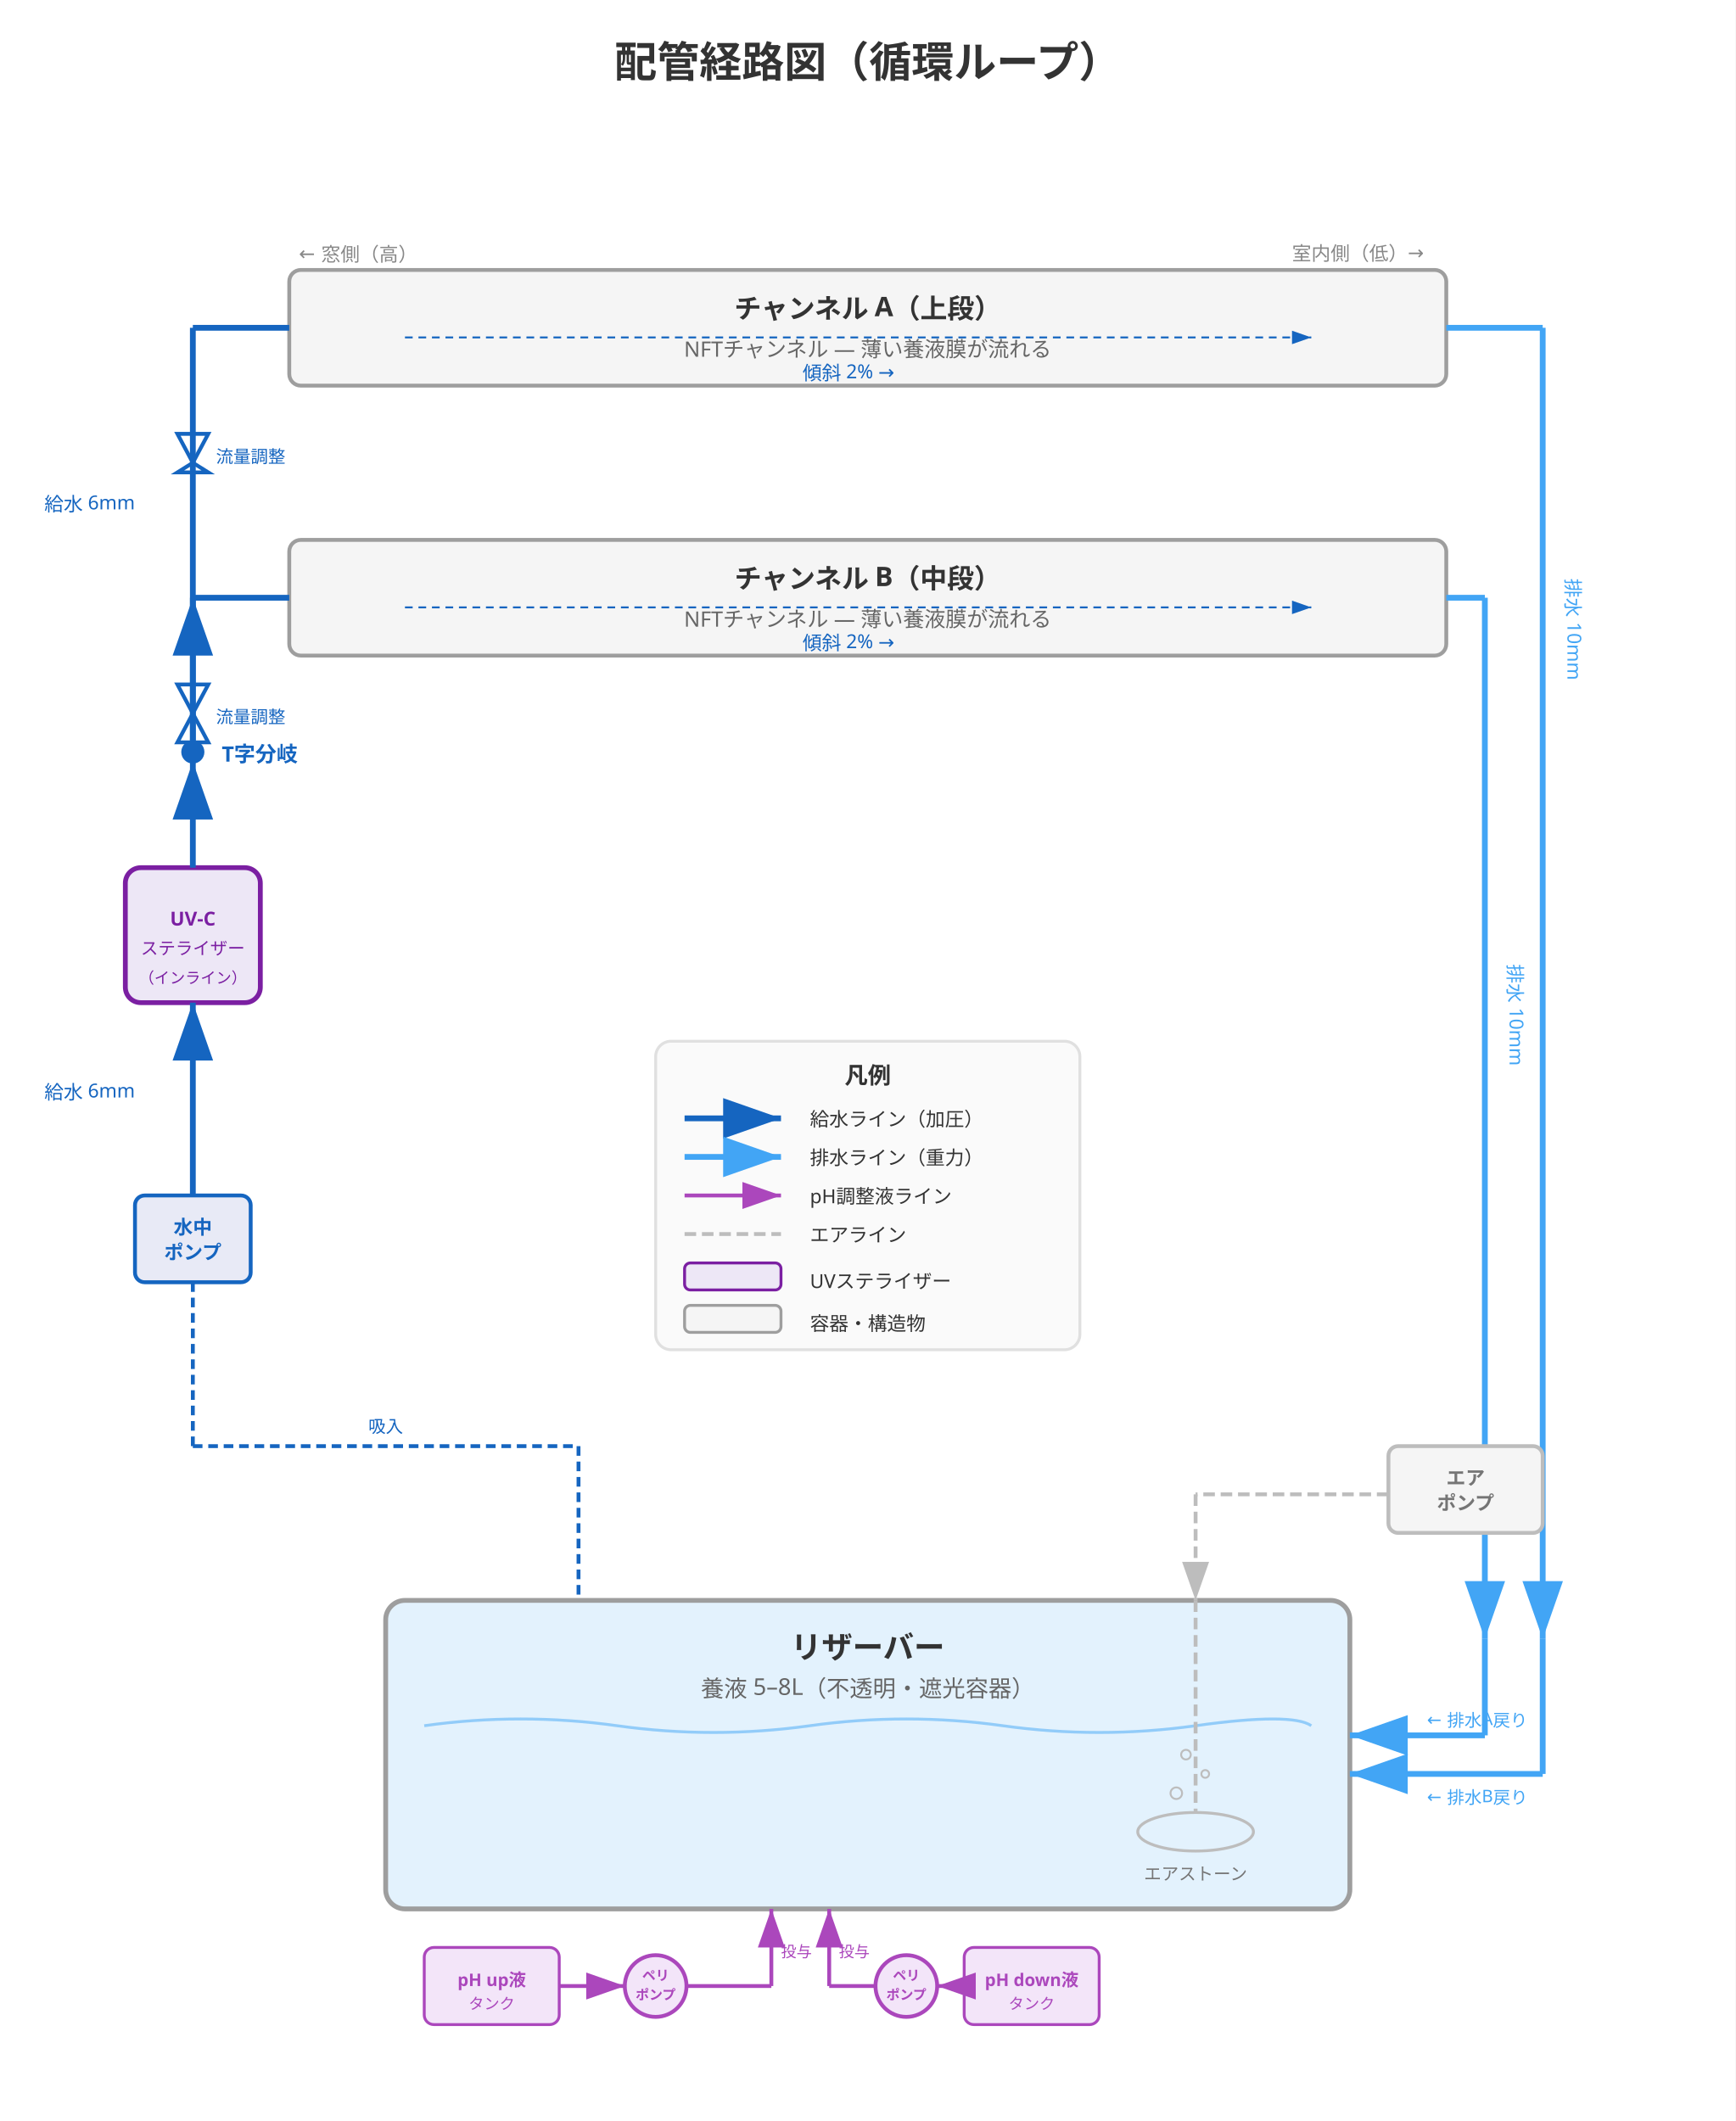
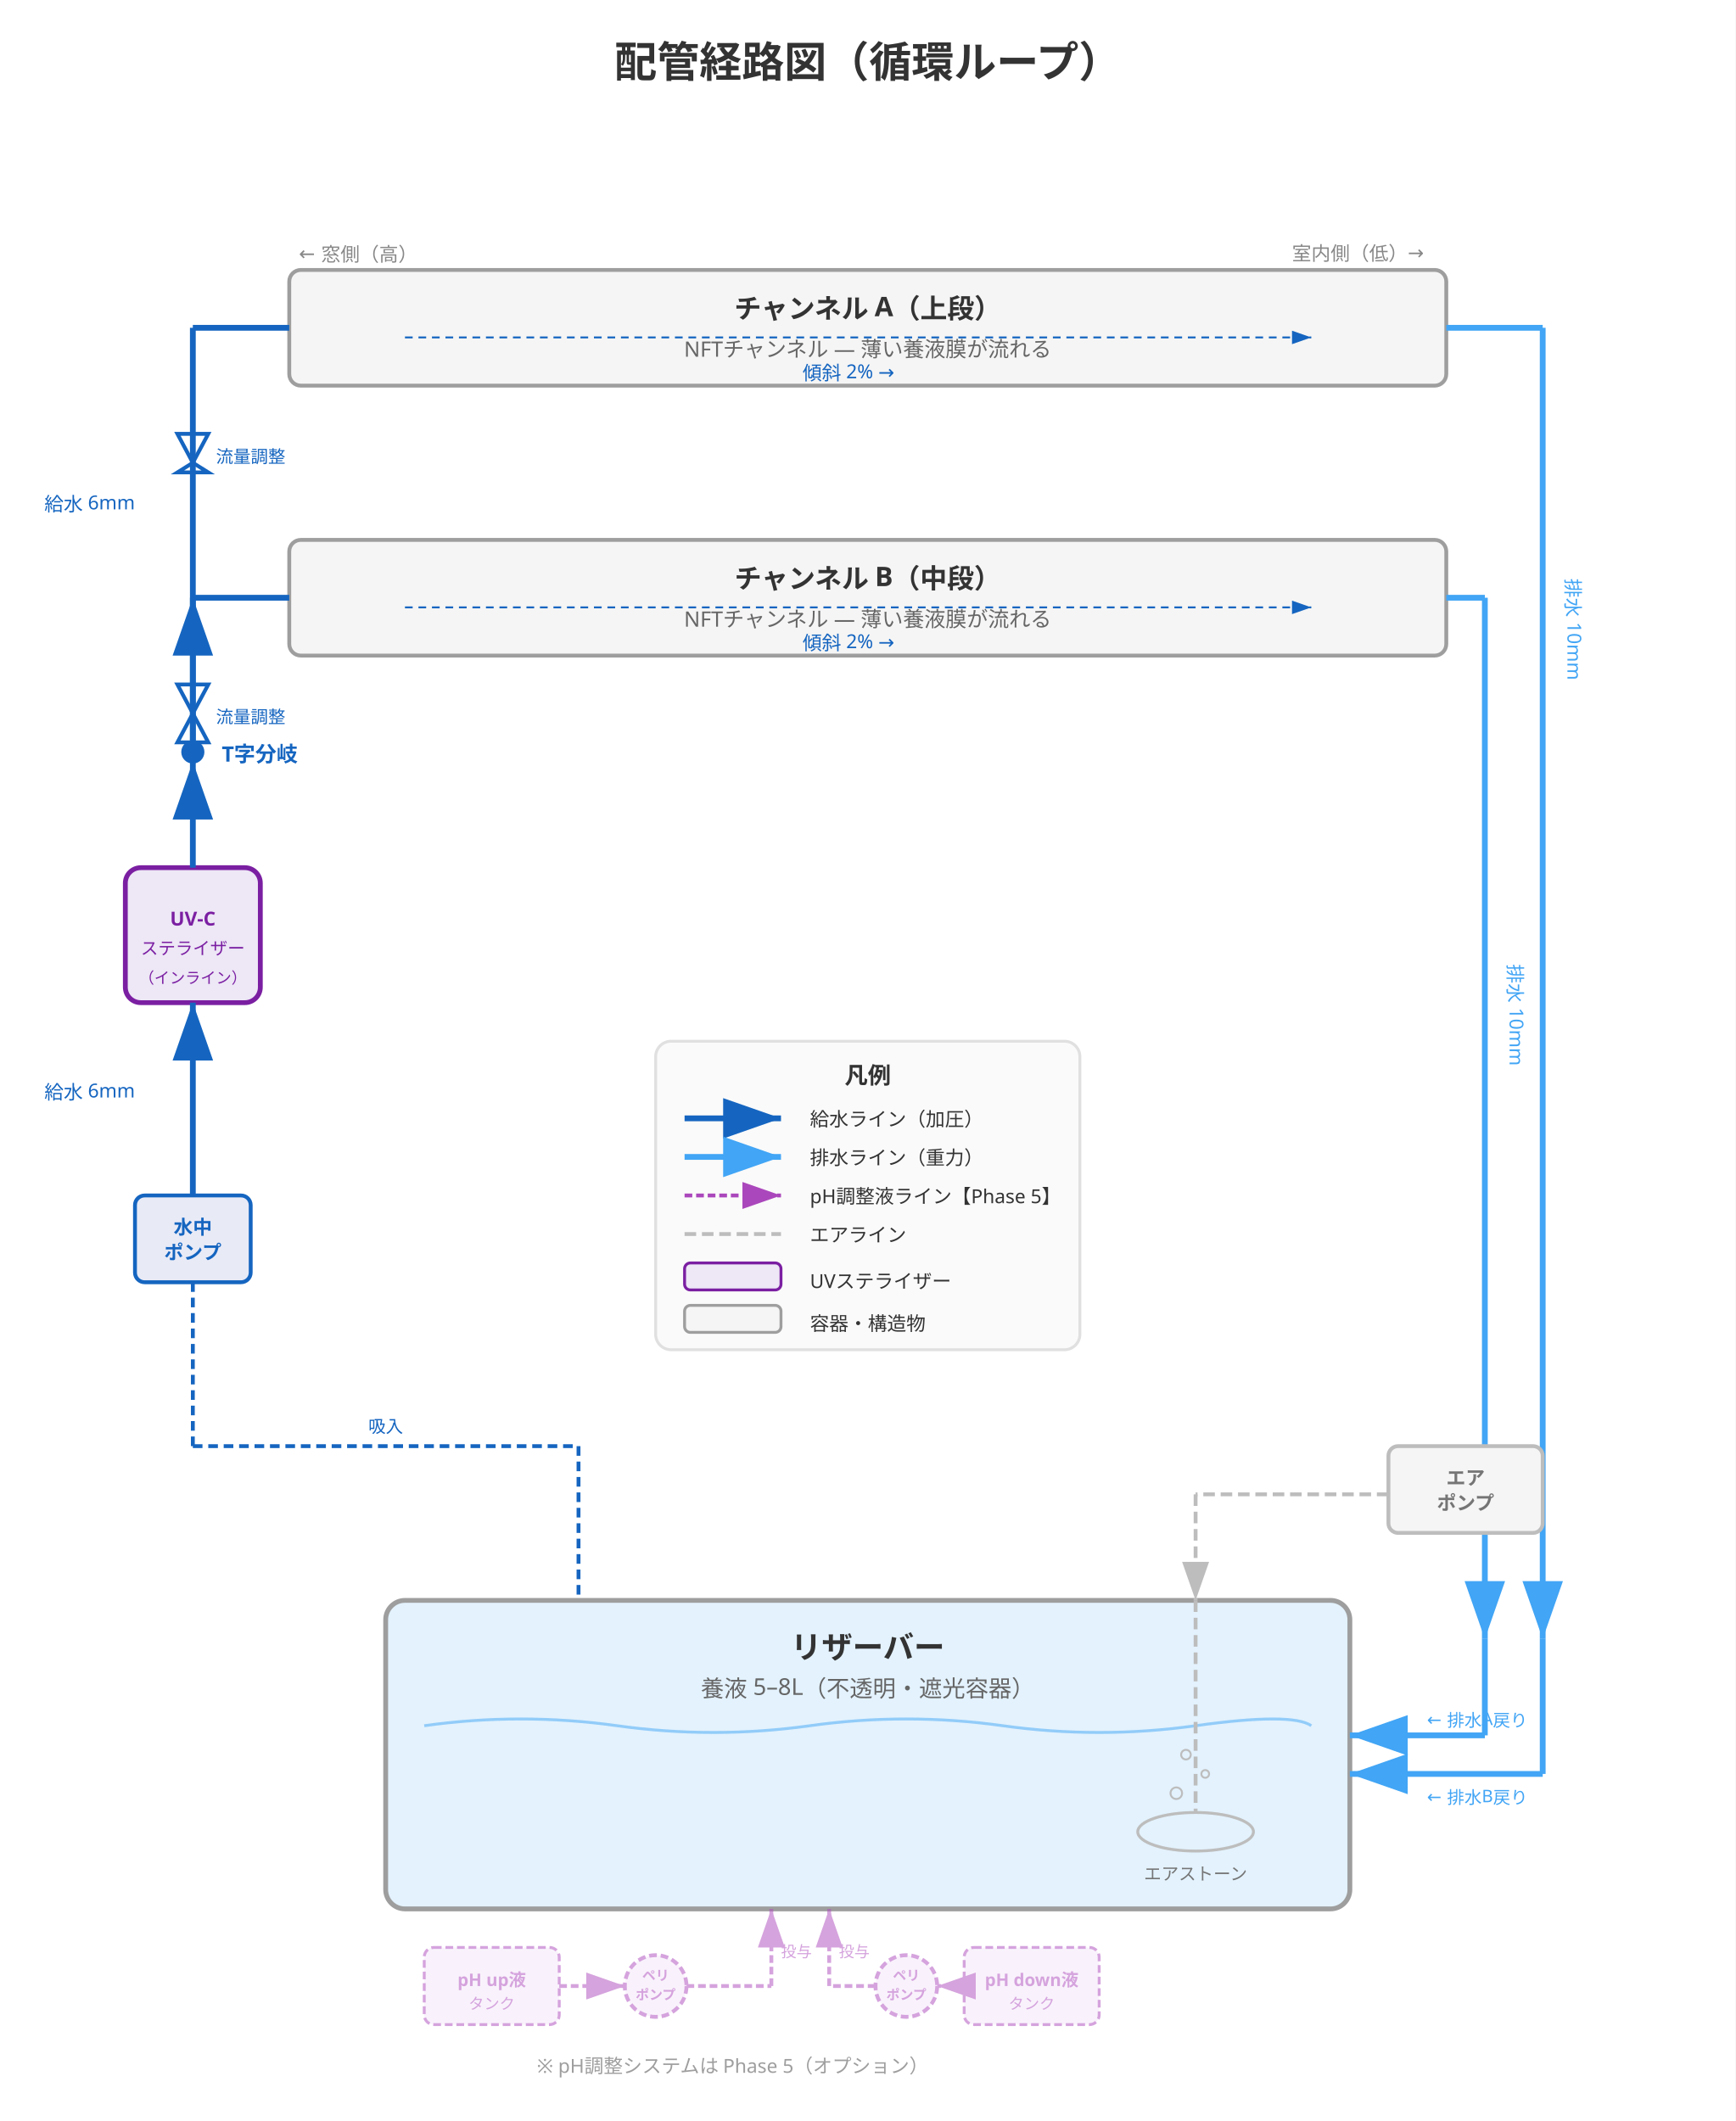
<svg xmlns="http://www.w3.org/2000/svg" viewBox="0 0 900 1100" font-family="sans-serif">
  <rect width="900" height="1100" fill="#FFFFFF" />
  <text x="450" y="40" text-anchor="middle" font-size="22" font-weight="bold" fill="#333">配管経路図（循環ループ）</text>
  <defs>
    <marker id="arrow-supply" markerWidth="10" markerHeight="7" refX="10" refY="3.5" orient="auto">
      <polygon points="0 0, 10 3.5, 0 7" fill="#1565C0" />
    </marker>
    <marker id="arrow-drain" markerWidth="10" markerHeight="7" refX="10" refY="3.5" orient="auto">
      <polygon points="0 0, 10 3.5, 0 7" fill="#42A5F5" />
    </marker>
    <marker id="arrow-ph" markerWidth="10" markerHeight="7" refX="10" refY="3.5" orient="auto">
      <polygon points="0 0, 10 3.5, 0 7" fill="#AB47BC" />
    </marker>
    <marker id="arrow-air" markerWidth="10" markerHeight="7" refX="10" refY="3.5" orient="auto">
      <polygon points="0 0, 10 3.5, 0 7" fill="#BDBDBD" />
    </marker>
  </defs>
  <rect x="150" y="140" width="600" height="60" rx="6" fill="#F5F5F5" stroke="#9E9E9E" stroke-width="2" />
  <text x="450" y="165" text-anchor="middle" font-size="14" font-weight="bold" fill="#333">チャンネル A（上段）</text>
  <text x="450" y="185" text-anchor="middle" font-size="11" fill="#666">NFTチャンネル — 薄い養液膜が流れる</text>
  <line x1="210" y1="175" x2="680" y2="175" stroke="#1565C0" stroke-width="1" stroke-dasharray="4,3" marker-end="url(#arrow-supply)" />
  <text x="440" y="197" text-anchor="middle" font-size="10" fill="#1565C0">傾斜 2% →</text>
  <text x="155" y="135" font-size="10" fill="#888">← 窓側（高）</text>
  <text x="670" y="135" font-size="10" fill="#888">室内側（低）→</text>
  <line x1="150" y1="170" x2="100" y2="170" stroke="#1565C0" stroke-width="3" />
  <line x1="100" y1="170" x2="100" y2="340" stroke="#1565C0" stroke-width="3" />
  <line x1="750" y1="170" x2="800" y2="170" stroke="#42A5F5" stroke-width="3" />
  <line x1="800" y1="170" x2="800" y2="850" stroke="#42A5F5" stroke-width="3" marker-end="url(#arrow-drain)" />
  <text x="812" y="300" font-size="10" fill="#42A5F5" transform="rotate(90,812,300)">排水 10mm</text>
  <rect x="150" y="280" width="600" height="60" rx="6" fill="#F5F5F5" stroke="#9E9E9E" stroke-width="2" />
  <text x="450" y="305" text-anchor="middle" font-size="14" font-weight="bold" fill="#333">チャンネル B（中段）</text>
  <text x="450" y="325" text-anchor="middle" font-size="11" fill="#666">NFTチャンネル — 薄い養液膜が流れる</text>
  <line x1="210" y1="315" x2="680" y2="315" stroke="#1565C0" stroke-width="1" stroke-dasharray="4,3" marker-end="url(#arrow-supply)" />
  <text x="440" y="337" text-anchor="middle" font-size="10" fill="#1565C0">傾斜 2% →</text>
  <line x1="150" y1="310" x2="100" y2="310" stroke="#1565C0" stroke-width="3" />
  <line x1="750" y1="310" x2="770" y2="310" stroke="#42A5F5" stroke-width="3" />
  <line x1="770" y1="310" x2="770" y2="850" stroke="#42A5F5" stroke-width="3" marker-end="url(#arrow-drain)" />
  <text x="782" y="500" font-size="10" fill="#42A5F5" transform="rotate(90,782,500)">排水 10mm</text>
  <line x1="100" y1="340" x2="100" y2="390" stroke="#1565C0" stroke-width="3" />
  <circle cx="100" cy="390" r="6" fill="#1565C0" />
  <text x="115" y="395" font-size="11" font-weight="bold" fill="#1565C0">T字分岐</text>
  <line x1="100" y1="390" x2="100" y2="310" stroke="#1565C0" stroke-width="3" marker-end="url(#arrow-supply)" />
  <polygon points="92,225 108,225 100,240" fill="none" stroke="#1565C0" stroke-width="2" />
  <polygon points="92,245 108,245 100,240" fill="none" stroke="#1565C0" stroke-width="2" />
  <text x="112" y="240" font-size="9" fill="#1565C0">流量調整</text>
  <polygon points="92,355 108,355 100,370" fill="none" stroke="#1565C0" stroke-width="2" />
  <polygon points="92,385 108,385 100,370" fill="none" stroke="#1565C0" stroke-width="2" />
  <text x="112" y="375" font-size="9" fill="#1565C0">流量調整</text>
  <text x="70" y="265" font-size="10" fill="#1565C0" text-anchor="end">給水 6mm</text>
  <rect x="65" y="450" width="70" height="70" rx="8" fill="#EDE7F6" stroke="#7B1FA2" stroke-width="2.5" />
  <text x="100" y="480" text-anchor="middle" font-size="10" font-weight="bold" fill="#7B1FA2">UV-C</text>
  <text x="100" y="495" text-anchor="middle" font-size="9" fill="#7B1FA2">ステライザー</text>
  <text x="100" y="510" text-anchor="middle" font-size="8" fill="#7B1FA2">（インライン）</text>
  <line x1="100" y1="620" x2="100" y2="520" stroke="#1565C0" stroke-width="3" marker-end="url(#arrow-supply)" />
  <line x1="100" y1="450" x2="100" y2="395" stroke="#1565C0" stroke-width="3" marker-end="url(#arrow-supply)" />
  <text x="70" y="570" font-size="10" fill="#1565C0" text-anchor="end">給水 6mm</text>
  <rect x="200" y="830" width="500" height="160" rx="10" fill="#E3F2FD" stroke="#9E9E9E" stroke-width="2.5" />
  <text x="450" y="860" text-anchor="middle" font-size="16" font-weight="bold" fill="#333">リザーバー</text>
  <text x="450" y="880" text-anchor="middle" font-size="12" fill="#666">養液 5–8L（不透明・遮光容器）</text>
  <path d="M220,895 Q270,888 320,895 Q370,902 420,895 Q470,888 520,895 Q570,902 620,895 Q670,888 680,895" fill="none" stroke="#42A5F5" stroke-width="1.5" opacity="0.5" />
  <rect x="70" y="620" width="60" height="45" rx="5" fill="#E8EAF6" stroke="#1565C0" stroke-width="2" />
  <text x="100" y="640" text-anchor="middle" font-size="10" font-weight="bold" fill="#1565C0">水中</text>
  <text x="100" y="653" text-anchor="middle" font-size="10" font-weight="bold" fill="#1565C0">ポンプ</text>
  <line x1="100" y1="665" x2="100" y2="750" stroke="#1565C0" stroke-width="2" stroke-dasharray="5,3" />
  <line x1="100" y1="750" x2="300" y2="750" stroke="#1565C0" stroke-width="2" stroke-dasharray="5,3" />
  <line x1="300" y1="750" x2="300" y2="830" stroke="#1565C0" stroke-width="2" stroke-dasharray="5,3" />
  <text x="200" y="743" text-anchor="middle" font-size="9" fill="#1565C0">吸入</text>
  <line x1="770" y1="850" x2="770" y2="900" stroke="#42A5F5" stroke-width="3" />
  <line x1="770" y1="900" x2="700" y2="900" stroke="#42A5F5" stroke-width="3" marker-end="url(#arrow-drain)" />
  <line x1="800" y1="850" x2="800" y2="920" stroke="#42A5F5" stroke-width="3" />
  <line x1="800" y1="920" x2="700" y2="920" stroke="#42A5F5" stroke-width="3" marker-end="url(#arrow-drain)" />
  <text x="740" y="895" font-size="9" fill="#42A5F5">← 排水A戻り</text>
  <text x="740" y="935" font-size="9" fill="#42A5F5">← 排水B戻り</text>
  <rect x="720" y="750" width="80" height="45" rx="5" fill="#F5F5F5" stroke="#BDBDBD" stroke-width="2" />
  <text x="760" y="770" text-anchor="middle" font-size="10" font-weight="bold" fill="#757575">エア</text>
  <text x="760" y="783" text-anchor="middle" font-size="10" font-weight="bold" fill="#757575">ポンプ</text>
  <line x1="720" y1="775" x2="620" y2="775" stroke="#BDBDBD" stroke-width="2" stroke-dasharray="6,3" />
  <line x1="620" y1="775" x2="620" y2="830" stroke="#BDBDBD" stroke-width="2" stroke-dasharray="6,3" marker-end="url(#arrow-air)" />
  <ellipse cx="620" cy="950" rx="30" ry="10" fill="none" stroke="#BDBDBD" stroke-width="1.5" />
  <line x1="620" y1="830" x2="620" y2="940" stroke="#BDBDBD" stroke-width="2" stroke-dasharray="6,3" />
  <text x="620" y="975" text-anchor="middle" font-size="9" fill="#757575">エアストーン</text>
  <circle cx="610" cy="930" r="3" fill="none" stroke="#BDBDBD" stroke-width="1" />
  <circle cx="625" cy="920" r="2" fill="none" stroke="#BDBDBD" stroke-width="1" />
  <circle cx="615" cy="910" r="2.5" fill="none" stroke="#BDBDBD" stroke-width="1" />
-   <rect x="220" y="1010" width="70" height="40" rx="5" fill="#F3E5F9" stroke="#AB47BC" stroke-width="1.5" />
-   <text x="255" y="1030" text-anchor="middle" font-size="9" font-weight="bold" fill="#AB47BC">pH up液</text>
-   <text x="255" y="1042" text-anchor="middle" font-size="8" fill="#AB47BC">タンク</text>
-   <circle cx="340" cy="1030" r="16" fill="#F3E5F9" stroke="#AB47BC" stroke-width="2" />
-   <text x="340" y="1027" text-anchor="middle" font-size="7" font-weight="bold" fill="#AB47BC">ペリ</text>
-   <text x="340" y="1037" text-anchor="middle" font-size="7" font-weight="bold" fill="#AB47BC">ポンプ</text>
-   <line x1="290" y1="1030" x2="324" y2="1030" stroke="#AB47BC" stroke-width="2" marker-end="url(#arrow-ph)" />
-   <line x1="356" y1="1030" x2="400" y2="1030" stroke="#AB47BC" stroke-width="2" />
-   <line x1="400" y1="1030" x2="400" y2="990" stroke="#AB47BC" stroke-width="2" marker-end="url(#arrow-ph)" />
-   <text x="405" y="1015" font-size="8" fill="#AB47BC">投与</text>
-   <rect x="500" y="1010" width="70" height="40" rx="5" fill="#F3E5F9" stroke="#AB47BC" stroke-width="1.5" />
-   <text x="535" y="1030" text-anchor="middle" font-size="9" font-weight="bold" fill="#AB47BC">pH down液</text>
-   <text x="535" y="1042" text-anchor="middle" font-size="8" fill="#AB47BC">タンク</text>
-   <circle cx="470" cy="1030" r="16" fill="#F3E5F9" stroke="#AB47BC" stroke-width="2" />
-   <text x="470" y="1027" text-anchor="middle" font-size="7" font-weight="bold" fill="#AB47BC">ペリ</text>
-   <text x="470" y="1037" text-anchor="middle" font-size="7" font-weight="bold" fill="#AB47BC">ポンプ</text>
-   <line x1="500" y1="1030" x2="486" y2="1030" stroke="#AB47BC" stroke-width="2" marker-end="url(#arrow-ph)" />
-   <line x1="454" y1="1030" x2="430" y2="1030" stroke="#AB47BC" stroke-width="2" />
-   <line x1="430" y1="1030" x2="430" y2="990" stroke="#AB47BC" stroke-width="2" marker-end="url(#arrow-ph)" />
-   <text x="435" y="1015" font-size="8" fill="#AB47BC">投与</text>
+   <g id="ph-up-system" opacity="0.5">
+     <rect x="220" y="1010" width="70" height="40" rx="5" fill="#F3E5F9" stroke="#AB47BC" stroke-width="1.5" stroke-dasharray="4,2" />
+     <text x="255" y="1030" text-anchor="middle" font-size="9" font-weight="bold" fill="#AB47BC">pH up液</text>
+     <text x="255" y="1042" text-anchor="middle" font-size="8" fill="#AB47BC">タンク</text>
+     <circle cx="340" cy="1030" r="16" fill="#F3E5F9" stroke="#AB47BC" stroke-width="2" stroke-dasharray="4,2" />
+     <text x="340" y="1027" text-anchor="middle" font-size="7" font-weight="bold" fill="#AB47BC">ペリ</text>
+     <text x="340" y="1037" text-anchor="middle" font-size="7" font-weight="bold" fill="#AB47BC">ポンプ</text>
+     <line x1="290" y1="1030" x2="324" y2="1030" stroke="#AB47BC" stroke-width="2" stroke-dasharray="4,2" marker-end="url(#arrow-ph)" />
+     <line x1="356" y1="1030" x2="400" y2="1030" stroke="#AB47BC" stroke-width="2" stroke-dasharray="4,2" />
+     <line x1="400" y1="1030" x2="400" y2="990" stroke="#AB47BC" stroke-width="2" stroke-dasharray="4,2" marker-end="url(#arrow-ph)" />
+     <text x="405" y="1015" font-size="8" fill="#AB47BC">投与</text>
+   </g>
+   <g id="ph-down-system" opacity="0.5">
+     <rect x="500" y="1010" width="70" height="40" rx="5" fill="#F3E5F9" stroke="#AB47BC" stroke-width="1.5" stroke-dasharray="4,2" />
+     <text x="535" y="1030" text-anchor="middle" font-size="9" font-weight="bold" fill="#AB47BC">pH down液</text>
+     <text x="535" y="1042" text-anchor="middle" font-size="8" fill="#AB47BC">タンク</text>
+     <circle cx="470" cy="1030" r="16" fill="#F3E5F9" stroke="#AB47BC" stroke-width="2" stroke-dasharray="4,2" />
+     <text x="470" y="1027" text-anchor="middle" font-size="7" font-weight="bold" fill="#AB47BC">ペリ</text>
+     <text x="470" y="1037" text-anchor="middle" font-size="7" font-weight="bold" fill="#AB47BC">ポンプ</text>
+     <line x1="500" y1="1030" x2="486" y2="1030" stroke="#AB47BC" stroke-width="2" stroke-dasharray="4,2" marker-end="url(#arrow-ph)" />
+     <line x1="454" y1="1030" x2="430" y2="1030" stroke="#AB47BC" stroke-width="2" stroke-dasharray="4,2" />
+     <line x1="430" y1="1030" x2="430" y2="990" stroke="#AB47BC" stroke-width="2" stroke-dasharray="4,2" marker-end="url(#arrow-ph)" />
+     <text x="435" y="1015" font-size="8" fill="#AB47BC">投与</text>
+   </g>
+   <text x="380" y="1075" text-anchor="middle" font-size="10" fill="#9E9E9E">※ pH調整システムは Phase 5（オプション）</text>
  <rect x="340" y="540" width="220" height="160" rx="8" fill="#FAFAFA" stroke="#E0E0E0" stroke-width="1.5" fill-opacity="0.95" />
  <text x="450" y="562" text-anchor="middle" font-size="12" font-weight="bold" fill="#333">凡例</text>
  <line x1="355" y1="580" x2="405" y2="580" stroke="#1565C0" stroke-width="3" marker-end="url(#arrow-supply)" />
  <text x="420" y="584" font-size="10" fill="#333">給水ライン（加圧）</text>
  <line x1="355" y1="600" x2="405" y2="600" stroke="#42A5F5" stroke-width="3" marker-end="url(#arrow-drain)" />
  <text x="420" y="604" font-size="10" fill="#333">排水ライン（重力）</text>
-   <line x1="355" y1="620" x2="405" y2="620" stroke="#AB47BC" stroke-width="2" marker-end="url(#arrow-ph)" />
-   <text x="420" y="624" font-size="10" fill="#333">pH調整液ライン</text>
+   <line x1="355" y1="620" x2="405" y2="620" stroke="#AB47BC" stroke-width="2" stroke-dasharray="4,2" marker-end="url(#arrow-ph)" />
+   <text x="420" y="624" font-size="10" fill="#333">pH調整液ライン【Phase 5】</text>
  <line x1="355" y1="640" x2="405" y2="640" stroke="#BDBDBD" stroke-width="2" stroke-dasharray="6,3" />
  <text x="420" y="644" font-size="10" fill="#333">エアライン</text>
  <rect x="355" y="655" width="50" height="14" rx="3" fill="#EDE7F6" stroke="#7B1FA2" stroke-width="1.5" />
  <text x="420" y="668" font-size="10" fill="#333">UVステライザー</text>
  <rect x="355" y="677" width="50" height="14" rx="3" fill="#F5F5F5" stroke="#9E9E9E" stroke-width="1.5" />
  <text x="420" y="690" font-size="10" fill="#333">容器・構造物</text>
</svg>
